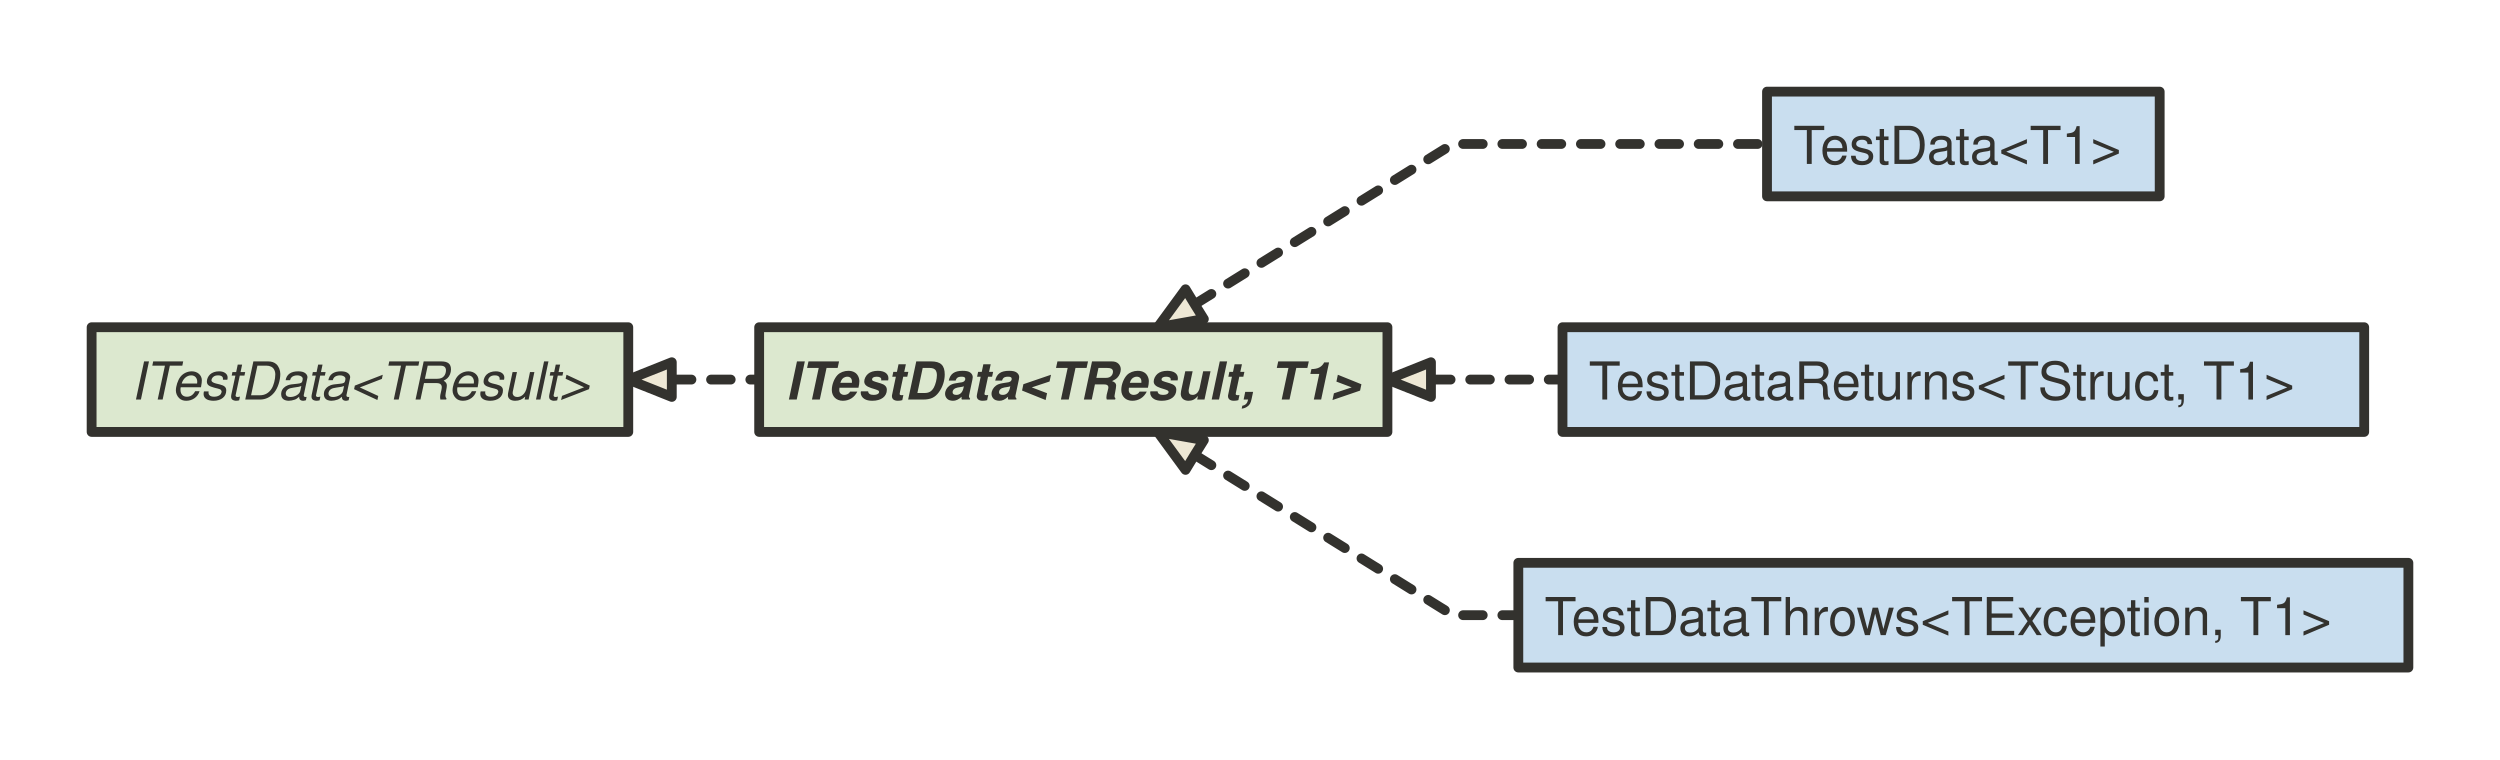
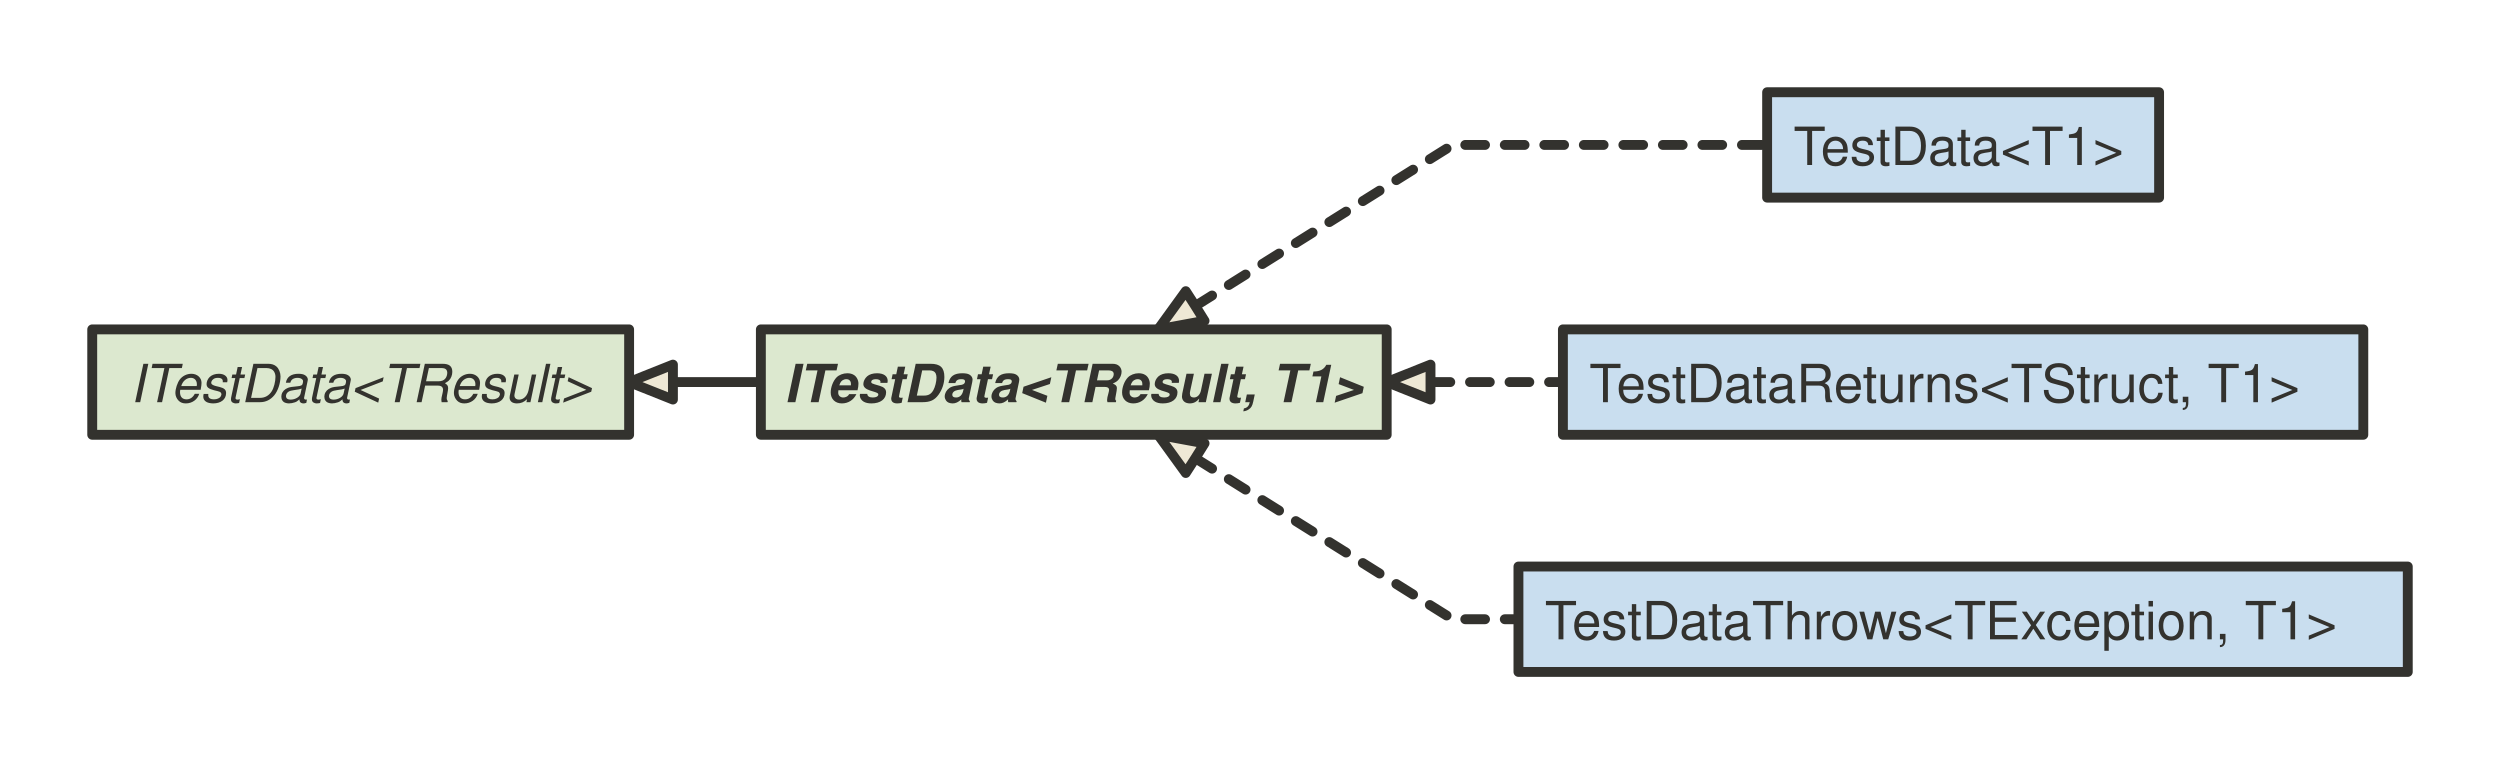
- <svg xmlns="http://www.w3.org/2000/svg" version="1.1" baseProfile="full" width="764.0" height="232.0" viewBox="0 0 764 232">
+ <svg xmlns="http://www.w3.org/2000/svg" version="1.1" baseProfile="full" width="759.0" height="232.0" viewBox="0 0 759 232">
  <g stroke-width="1.0" text-align="left" font="12pt Helvetica, Arial, sans-serif" font-size="12pt" font-family="Helvetica" font-weight="bold" font-style="normal">
    <g font-family="Helvetica" font-size="12pt" font-weight="bold" font-style="normal" stroke-width="3.0" stroke-linejoin="round" stroke-linecap="round" stroke="#33322E">
      <g stroke="transparent" fill="transparent">
-         <rect x="0.0" y="0.0" height="232.0" width="764.0" stroke="none" />
+         <rect x="0.0" y="0.0" height="232.0" width="759.0" stroke="none" />
      </g>
      <g transform="translate(8, 8)" fill="#33322E">
        <g transform="translate(20, 20)" fill="#eee8d5" font-family="Helvetica" font-size="12pt" font-weight="normal" font-style="normal">
+           <path d="M176.3 88.0 L183 88 L203 88 L203.0 88.0 " fill="none" />
+           <path d="M176.3 82.7 L176.3 88.0 L176.3 93.3 L163.0 88.0 Z" />
          <g stroke-dasharray="6 6">
-             <path d="M177.3 88.0 L184 88 L204 88 L204.0 88.0 " fill="none" />
+             <path d="M334.9 64.9 L413 16 L508.5 16 L508.5 16.0 " fill="none" />
          </g>
-           <path d="M177.3 82.7 L177.3 88.0 L177.3 93.3 L164.0 88.0 Z" />
+           <path d="M332.0 60.4 L334.9 64.9 L337.7 69.4 L323.6 72.0 Z" />
          <g stroke-dasharray="6 6">
-             <path d="M337.1 65.0 L416 16 L512 16 L512.0 16.0 " fill="none" />
+             <path d="M406.3 88.0 L413 88 L446.5 88 L446.5 88.0 " fill="none" />
          </g>
-           <path d="M334.3 60.4 L337.1 65.0 L339.9 69.5 L325.8 72.0 Z" />
+           <path d="M406.3 82.7 L406.3 88.0 L406.3 93.3 L393.0 88.0 Z" />
          <g stroke-dasharray="6 6">
-             <path d="M409.3 88.0 L416 88 L449.5 88 L449.5 88.0 " fill="none" />
+             <path d="M334.9 111.1 L413 160 L433 160 L433.0 160.0 " fill="none" />
          </g>
-           <path d="M409.3 82.7 L409.3 88.0 L409.3 93.3 L396.0 88.0 Z" />
-           <g stroke-dasharray="6 6">
-             <path d="M337.1 111.0 L416 160 L436 160 L436.0 160.0 " fill="none" />
-           </g>
-           <path d="M339.9 106.5 L337.1 111.0 L334.3 115.6 L325.8 104.0 Z" />
+           <path d="M337.7 106.6 L334.9 111.1 L332.0 115.6 L323.6 104.0 Z" />
          <g data-name="ITestData&lt;TResult&gt;">
            <g fill="#DCE8CF" stroke="#33322E" data-name="ITestData&lt;TResult&gt;">
-               <rect x="0.0" y="72.0" height="32.0" width="164.0" data-name="ITestData&lt;TResult&gt;" />
+               <rect x="0.0" y="72.0" height="32.0" width="163.0" data-name="ITestData&lt;TResult&gt;" />
            </g>
            <g transform="translate(0, 72)" font-family="Helvetica" font-size="12pt" font-weight="normal" font-style="italic" data-name="ITestData&lt;TResult&gt;" data-compartment="0">
              <g transform="translate(8, 8)" fill="#33322E" text-align="center" data-name="ITestData&lt;TResult&gt;" data-compartment="0">
-                 <text x="74.0" y="14.1" stroke="none" text-anchor="middle" data-name="ITestData&lt;TResult&gt;" data-compartment="0">ITestData&lt;TResult&gt;</text>
+                 <text x="73.5" y="14.1" stroke="none" text-anchor="middle" data-name="ITestData&lt;TResult&gt;" data-compartment="0">ITestData&lt;TResult&gt;</text>
              </g>
            </g>
          </g>
          <g data-name="ITestData&lt;TResult, T1&gt;">
            <g fill="#DCE8CF" stroke="#33322E" data-name="ITestData&lt;TResult, T1&gt;">
-               <rect x="204.0" y="72.0" height="32.0" width="192.0" data-name="ITestData&lt;TResult, T1&gt;" />
+               <rect x="203.0" y="72.0" height="32.0" width="190.0" data-name="ITestData&lt;TResult, T1&gt;" />
            </g>
-             <g transform="translate(204, 72)" font-family="Helvetica" font-size="12pt" font-weight="bold" font-style="italic" data-name="ITestData&lt;TResult, T1&gt;" data-compartment="0">
+             <g transform="translate(203, 72)" font-family="Helvetica" font-size="12pt" font-weight="bold" font-style="italic" data-name="ITestData&lt;TResult, T1&gt;" data-compartment="0">
              <g transform="translate(8, 8)" fill="#33322E" text-align="center" data-name="ITestData&lt;TResult, T1&gt;" data-compartment="0">
-                 <text x="88.0" y="14.1" stroke="none" text-anchor="middle" data-name="ITestData&lt;TResult, T1&gt;" data-compartment="0">ITestData&lt;TResult, T1&gt;</text>
+                 <text x="87.0" y="14.1" stroke="none" text-anchor="middle" data-name="ITestData&lt;TResult, T1&gt;" data-compartment="0">ITestData&lt;TResult, T1&gt;</text>
              </g>
            </g>
          </g>
          <g data-name="TestData&lt;T1&gt;">
            <g fill="#C9DEEF" stroke="#33322E" data-name="TestData&lt;T1&gt;">
-               <rect x="512.0" y="0.0" height="32.0" width="120.0" data-name="TestData&lt;T1&gt;" />
+               <rect x="508.5" y="0.0" height="32.0" width="119.0" data-name="TestData&lt;T1&gt;" />
            </g>
-             <g transform="translate(512, 0)" font-family="Helvetica" font-size="12pt" font-weight="normal" font-style="normal" data-name="TestData&lt;T1&gt;" data-compartment="0">
+             <g transform="translate(508.5, 0)" font-family="Helvetica" font-size="12pt" font-weight="normal" font-style="normal" data-name="TestData&lt;T1&gt;" data-compartment="0">
              <g transform="translate(8, 8)" fill="#33322E" text-align="left" data-name="TestData&lt;T1&gt;" data-compartment="0">
                <text x="0.0" y="14.1" stroke="none" data-name="TestData&lt;T1&gt;" data-compartment="0">TestData&lt;T1&gt;</text>
              </g>
            </g>
          </g>
          <g data-name="TestDataReturns&lt;TStruct, T1&gt;">
            <g fill="#C9DEEF" stroke="#33322E" data-name="TestDataReturns&lt;TStruct, T1&gt;">
-               <rect x="449.5" y="72.0" height="32.0" width="245.0" data-name="TestDataReturns&lt;TStruct, T1&gt;" />
+               <rect x="446.5" y="72.0" height="32.0" width="243.0" data-name="TestDataReturns&lt;TStruct, T1&gt;" />
            </g>
-             <g transform="translate(449.5, 72)" font-family="Helvetica" font-size="12pt" font-weight="normal" font-style="normal" data-name="TestDataReturns&lt;TStruct, T1&gt;" data-compartment="0">
+             <g transform="translate(446.5, 72)" font-family="Helvetica" font-size="12pt" font-weight="normal" font-style="normal" data-name="TestDataReturns&lt;TStruct, T1&gt;" data-compartment="0">
              <g transform="translate(8, 8)" fill="#33322E" text-align="left" data-name="TestDataReturns&lt;TStruct, T1&gt;" data-compartment="0">
                <text x="0.0" y="14.1" stroke="none" data-name="TestDataReturns&lt;TStruct, T1&gt;" data-compartment="0">TestDataReturns&lt;TStruct, T1&gt;</text>
              </g>
            </g>
          </g>
          <g data-name="TestDataThrows&lt;TException, T1&gt;">
            <g fill="#C9DEEF" stroke="#33322E" data-name="TestDataThrows&lt;TException, T1&gt;">
-               <rect x="436.0" y="144.0" height="32.0" width="272.0" data-name="TestDataThrows&lt;TException, T1&gt;" />
+               <rect x="433.0" y="144.0" height="32.0" width="270.0" data-name="TestDataThrows&lt;TException, T1&gt;" />
            </g>
-             <g transform="translate(436, 144)" font-family="Helvetica" font-size="12pt" font-weight="normal" font-style="normal" data-name="TestDataThrows&lt;TException, T1&gt;" data-compartment="0">
+             <g transform="translate(433, 144)" font-family="Helvetica" font-size="12pt" font-weight="normal" font-style="normal" data-name="TestDataThrows&lt;TException, T1&gt;" data-compartment="0">
              <g transform="translate(8, 8)" fill="#33322E" text-align="left" data-name="TestDataThrows&lt;TException, T1&gt;" data-compartment="0">
                <text x="0.0" y="14.1" stroke="none" data-name="TestDataThrows&lt;TException, T1&gt;" data-compartment="0">TestDataThrows&lt;TException, T1&gt;</text>
              </g>
            </g>
          </g>
        </g>
      </g>
    </g>
  </g>
</svg>
